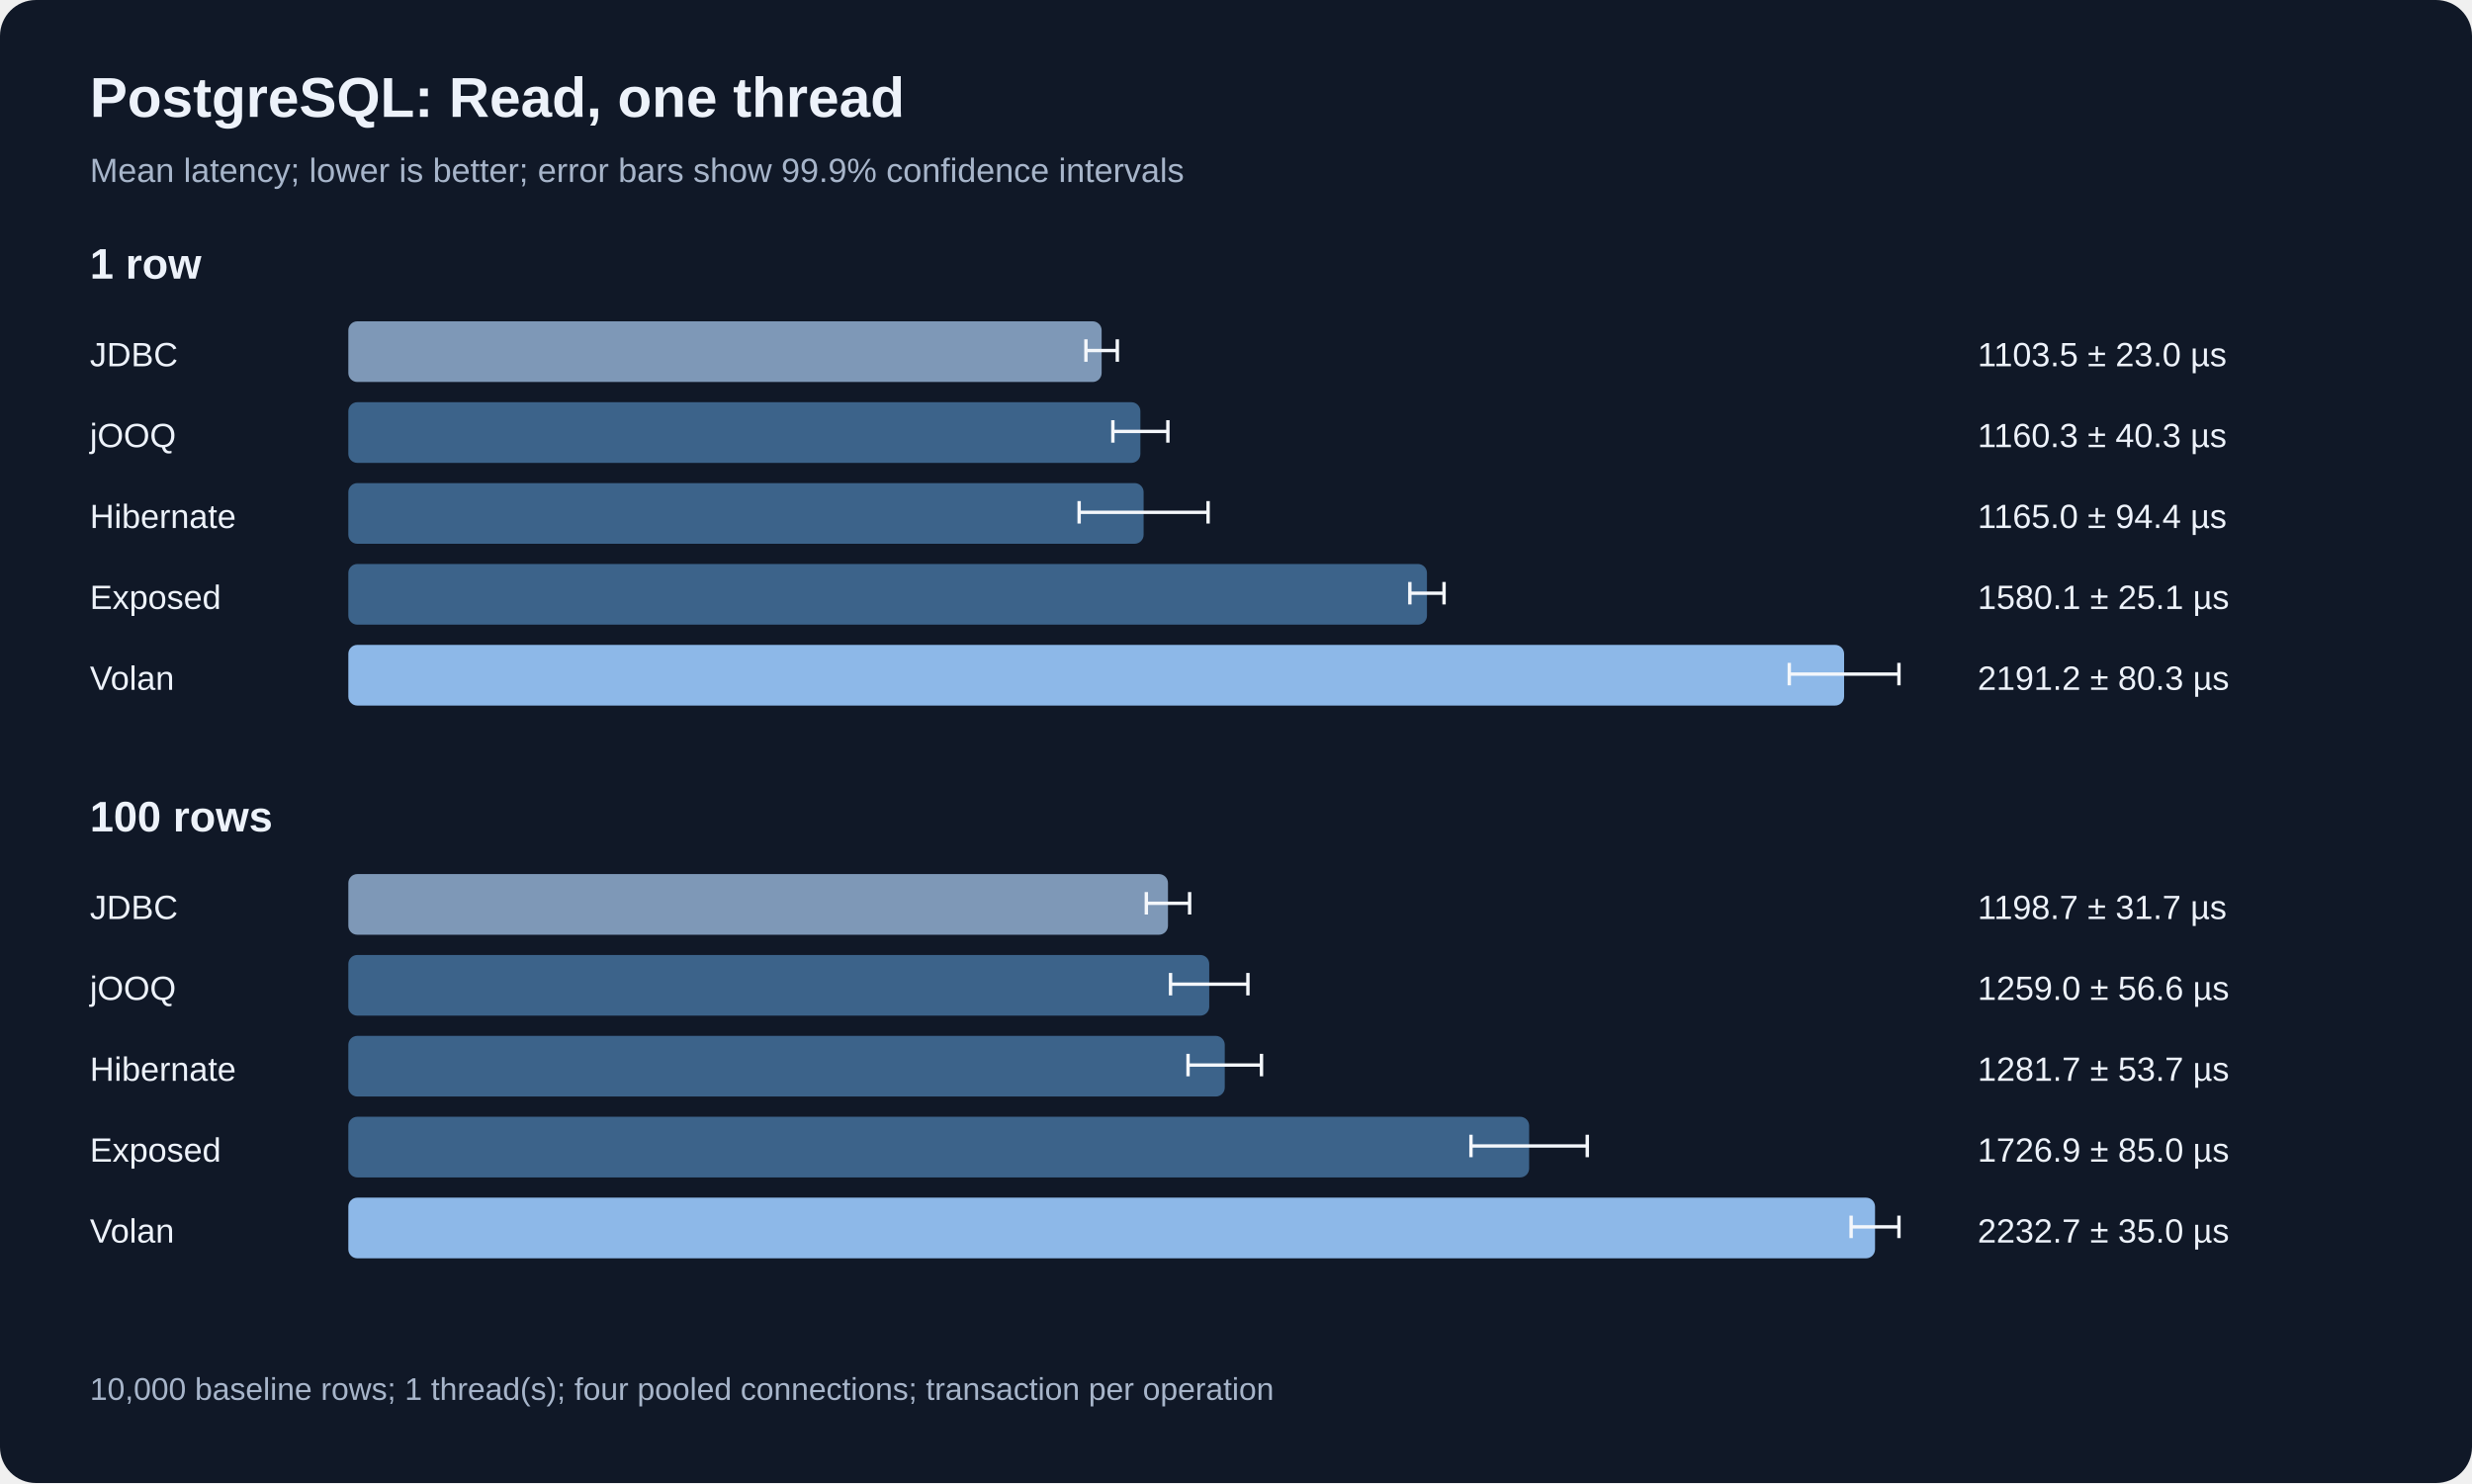
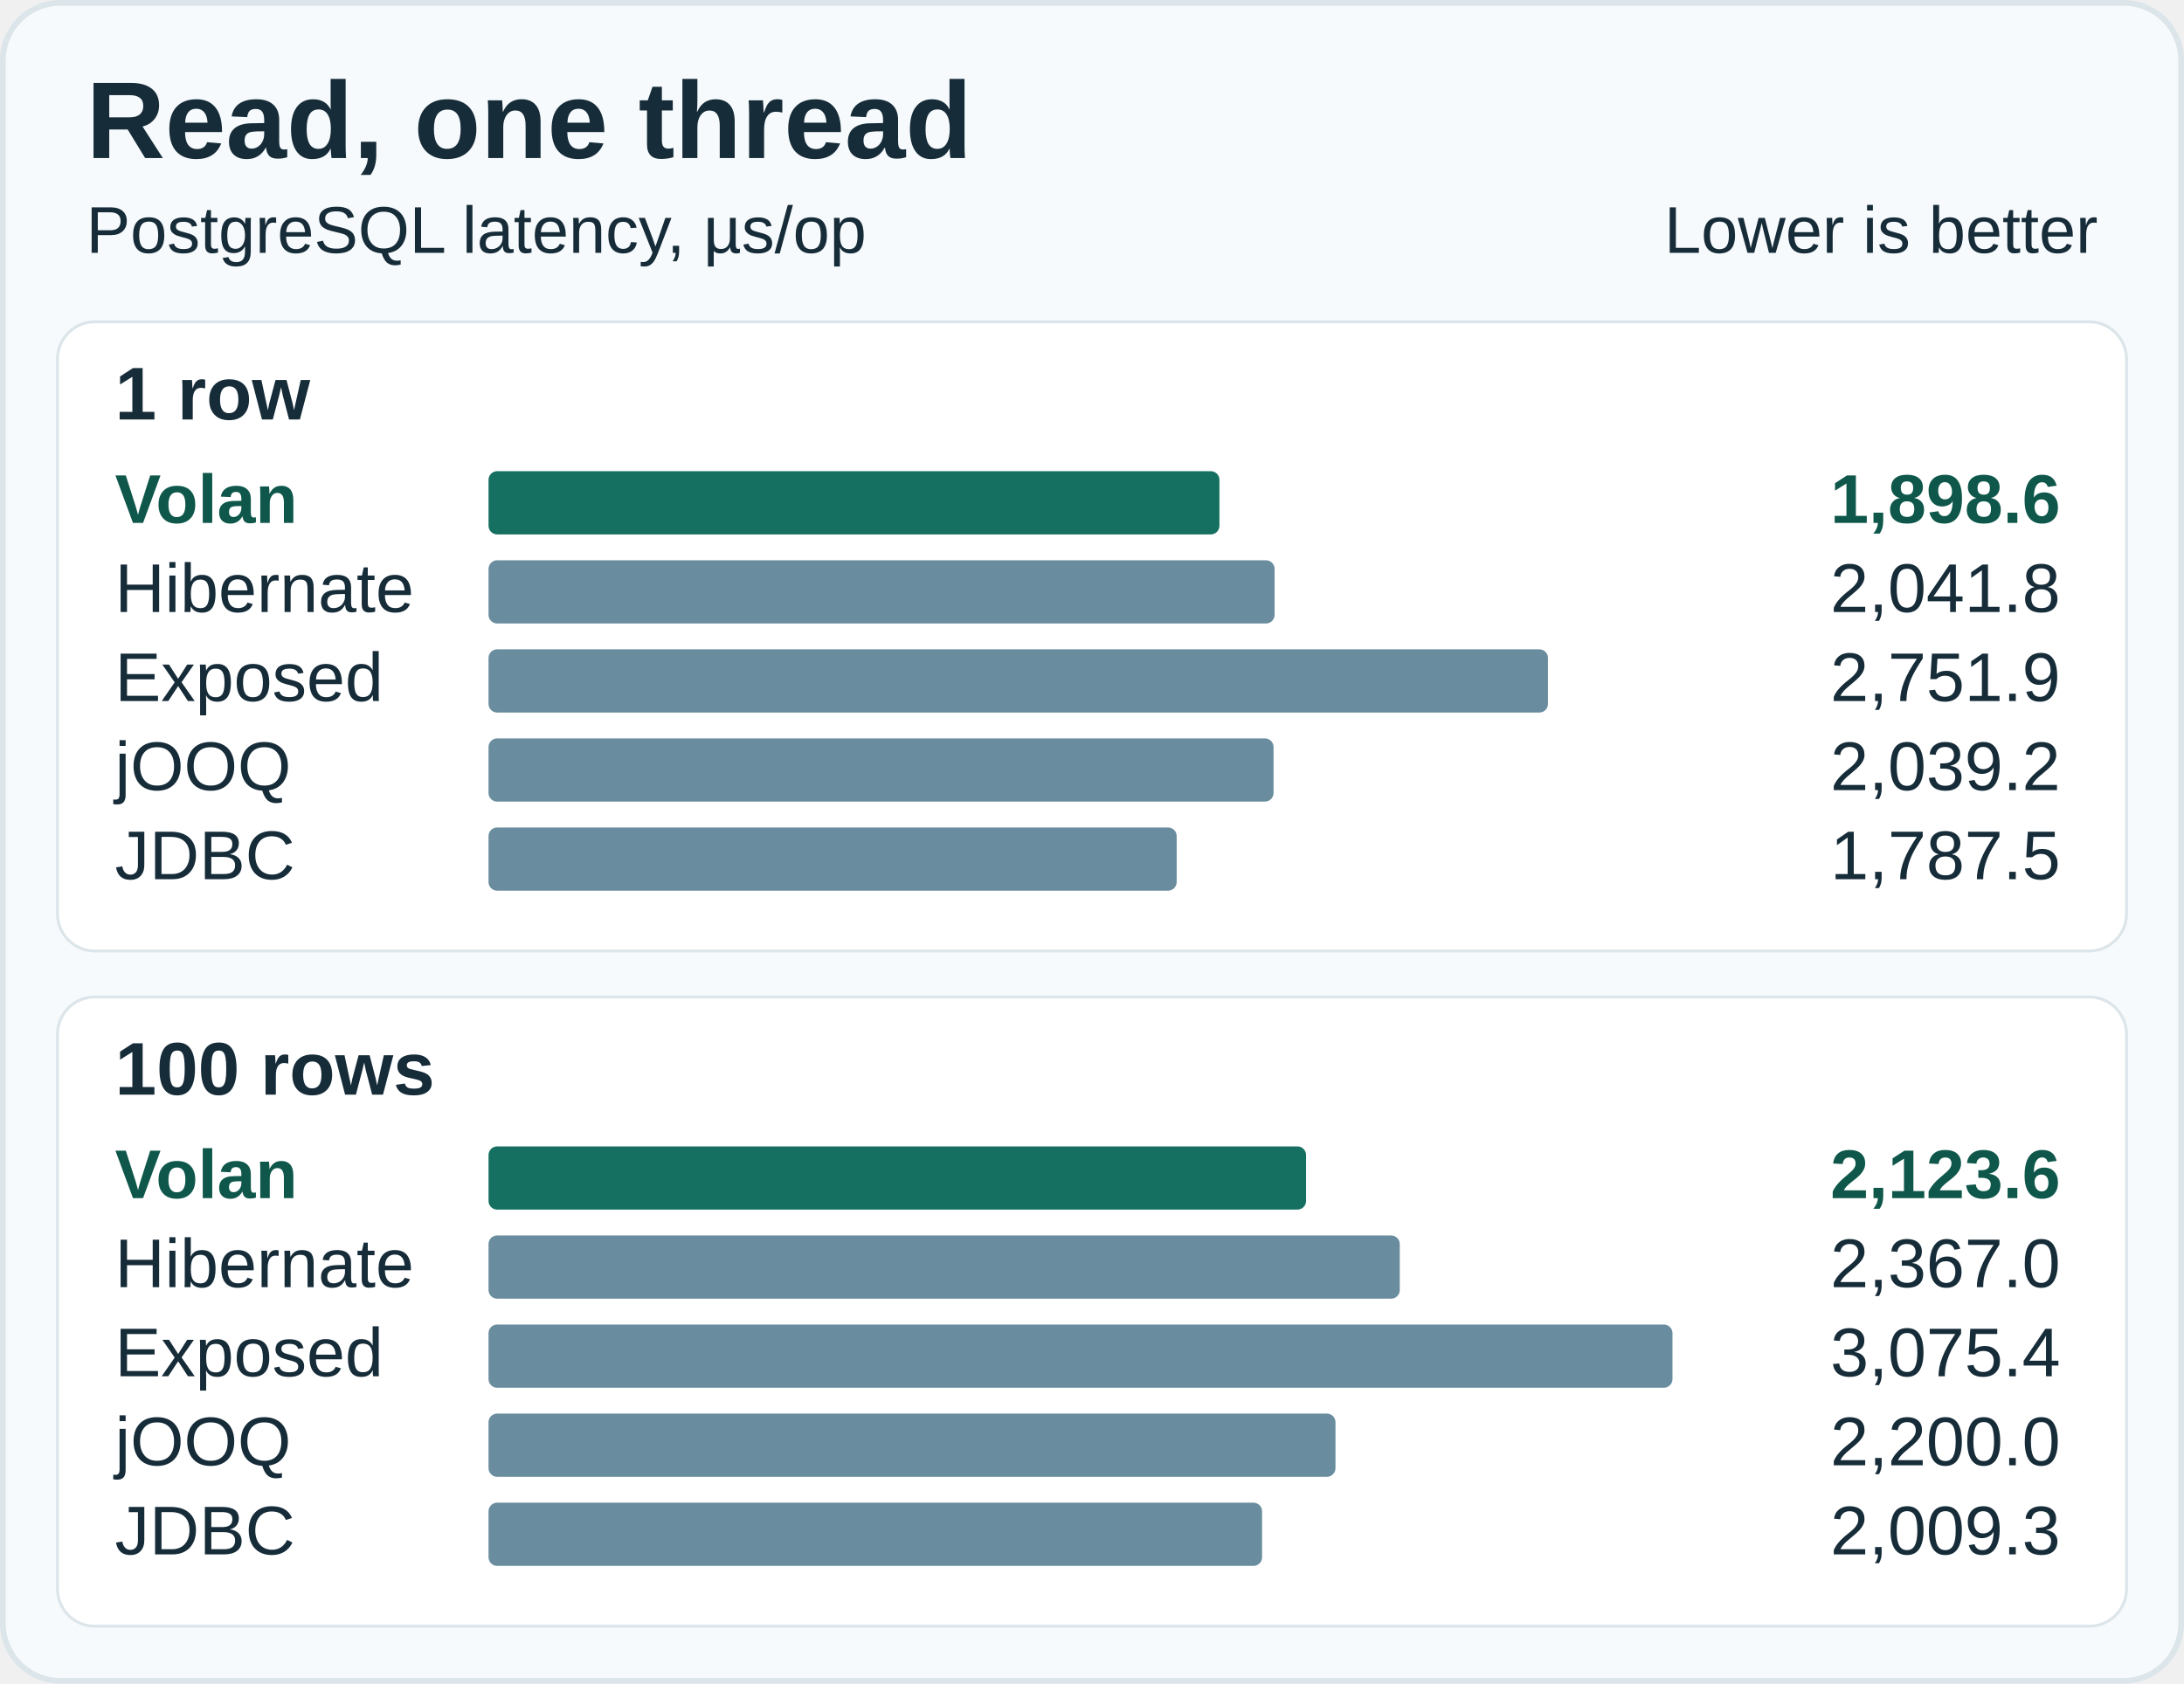
- <svg xmlns="http://www.w3.org/2000/svg" width="1100" height="660" viewBox="0 0 1100 660" role="img" aria-labelledby="title desc">
-   <rect width="1100" height="660" rx="16" fill="#101827" />
-   <g font-family="Segoe UI,Arial,sans-serif" fill="#edf2fa">
-     <text x="40" y="52" font-size="25" font-weight="700">PostgreSQL: Read, one thread</text>
-     <text x="40" y="81" font-size="15" fill="#a7b5ca">Mean latency; lower is better; error bars show 99.9% confidence intervals</text>
-     <text x="40" y="124" font-size="19" font-weight="600">1 row</text>
-     <text x="40" y="163" font-size="15">JDBC</text>
-     <rect x="155" y="143" width="335.21" height="27" rx="4" fill="#7e98b7" />
-     <path d="M 483.22,156 H 497.19 M 483.22,151 v 10 M 497.19,151 v 10" stroke="#f4f7fb" stroke-width="1.5" />
-     <text x="880" y="163" font-size="15">1103.5 ± 23.0 µs</text>
-     <text x="40" y="199" font-size="15">jOOQ</text>
-     <rect x="155" y="179" width="352.45" height="27" rx="4" fill="#3c638a" />
-     <path d="M 495.21,192 H 519.69 M 495.21,187 v 10 M 519.69,187 v 10" stroke="#f4f7fb" stroke-width="1.5" />
-     <text x="880" y="199" font-size="15">1160.3 ± 40.3 µs</text>
-     <text x="40" y="235" font-size="15">Hibernate</text>
-     <rect x="155" y="215" width="353.89" height="27" rx="4" fill="#3c638a" />
-     <path d="M 480.20,228 H 537.58 M 480.20,223 v 10 M 537.58,223 v 10" stroke="#f4f7fb" stroke-width="1.5" />
-     <text x="880" y="235" font-size="15">1165.0 ± 94.4 µs</text>
-     <text x="40" y="271" font-size="15">Exposed</text>
-     <rect x="155" y="251" width="479.97" height="27" rx="4" fill="#3c638a" />
-     <path d="M 627.36,264 H 642.58 M 627.36,259 v 10 M 642.58,259 v 10" stroke="#f4f7fb" stroke-width="1.5" />
-     <text x="880" y="271" font-size="15">1580.1 ± 25.1 µs</text>
-     <text x="40" y="307" font-size="15">Volan</text>
-     <rect x="155" y="287" width="665.60" height="27" rx="4" fill="#8db8e8" />
-     <path d="M 796.20,300 H 845.00 M 796.20,295 v 10 M 845.00,295 v 10" stroke="#f4f7fb" stroke-width="1.5" />
-     <text x="880" y="307" font-size="15">2191.2 ± 80.3 µs</text>
-     <text x="40" y="370" font-size="19" font-weight="600">100 rows</text>
-     <text x="40" y="409" font-size="15">JDBC</text>
-     <rect x="155" y="389" width="364.73" height="27" rx="4" fill="#7e98b7" />
-     <path d="M 510.10,402 H 529.36 M 510.10,397 v 10 M 529.36,397 v 10" stroke="#f4f7fb" stroke-width="1.5" />
-     <text x="880" y="409" font-size="15">1198.7 ± 31.7 µs</text>
-     <text x="40" y="445" font-size="15">jOOQ</text>
-     <rect x="155" y="425" width="383.09" height="27" rx="4" fill="#3c638a" />
-     <path d="M 520.87,438 H 555.30 M 520.87,433 v 10 M 555.30,433 v 10" stroke="#f4f7fb" stroke-width="1.5" />
-     <text x="880" y="445" font-size="15">1259.0 ± 56.6 µs</text>
-     <text x="40" y="481" font-size="15">Hibernate</text>
-     <rect x="155" y="461" width="390.00" height="27" rx="4" fill="#3c638a" />
-     <path d="M 528.66,474 H 561.34 M 528.66,469 v 10 M 561.34,469 v 10" stroke="#f4f7fb" stroke-width="1.5" />
-     <text x="880" y="481" font-size="15">1281.7 ± 53.7 µs</text>
-     <text x="40" y="517" font-size="15">Exposed</text>
-     <rect x="155" y="497" width="525.44" height="27" rx="4" fill="#3c638a" />
-     <path d="M 654.56,510 H 706.31 M 654.56,505 v 10 M 706.31,505 v 10" stroke="#f4f7fb" stroke-width="1.5" />
-     <text x="880" y="517" font-size="15">1726.9 ± 85.0 µs</text>
-     <text x="40" y="553" font-size="15">Volan</text>
-     <rect x="155" y="533" width="679.36" height="27" rx="4" fill="#8db8e8" />
-     <path d="M 823.72,546 H 845.00 M 823.72,541 v 10 M 845.00,541 v 10" stroke="#f4f7fb" stroke-width="1.5" />
-     <text x="880" y="553" font-size="15">2232.7 ± 35.0 µs</text>
-     <text x="40" y="623" fill="#a7b5ca" font-size="14">10,000 baseline rows; 1 thread(s); four pooled connections; transaction per operation</text>
+ <svg xmlns="http://www.w3.org/2000/svg" width="760" height="586" viewBox="0 0 760 586" role="img" aria-labelledby="title desc">
+   <rect x="1" y="1" width="758" height="584" rx="20" fill="#F7FAFC" stroke="#DCE5EA" stroke-width="2" />
+   <g font-family="Segoe UI,Arial,sans-serif" fill="#162C39">
+     <text x="30" y="55" font-size="38" font-weight="700">Read, one thread</text>
+     <text x="30" y="88" font-size="23">PostgreSQL latency, µs/op</text>
+     <text x="730" y="88" font-size="23" text-anchor="end">Lower is better</text>
+     <rect x="20" y="112" width="720" height="219" rx="13" fill="#FFFFFF" stroke="#DCE5EA" />
+     <text x="40" y="146" font-size="26" font-weight="700">1 row</text>
+     <text x="40" y="182" font-size="24" fill="#0E574A" font-weight="700">Volan</text>
+     <rect x="170" y="164" width="254.35" height="22" rx="3" fill="#167061" />
+     <text x="717" y="182" font-size="24" fill="#0E574A" font-weight="700" text-anchor="end">1,898.6</text>
+     <text x="40" y="213" font-size="24" fill="#162C39" font-weight="500">Hibernate</text>
+     <rect x="170" y="195" width="273.54" height="22" rx="3" fill="#698D9E" />
+     <text x="717" y="213" font-size="24" fill="#162C39" font-weight="500" text-anchor="end">2,041.8</text>
+     <text x="40" y="244" font-size="24" fill="#162C39" font-weight="500">Exposed</text>
+     <rect x="170" y="226" width="368.67" height="22" rx="3" fill="#698D9E" />
+     <text x="717" y="244" font-size="24" fill="#162C39" font-weight="500" text-anchor="end">2,751.9</text>
+     <text x="40" y="275" font-size="24" fill="#162C39" font-weight="500">jOOQ</text>
+     <rect x="170" y="257" width="273.18" height="22" rx="3" fill="#698D9E" />
+     <text x="717" y="275" font-size="24" fill="#162C39" font-weight="500" text-anchor="end">2,039.2</text>
+     <text x="40" y="306" font-size="24" fill="#162C39" font-weight="500">JDBC</text>
+     <rect x="170" y="288" width="239.47" height="22" rx="3" fill="#698D9E" />
+     <text x="717" y="306" font-size="24" fill="#162C39" font-weight="500" text-anchor="end">1,787.5</text>
+     <rect x="20" y="347" width="720" height="219" rx="13" fill="#FFFFFF" stroke="#DCE5EA" />
+     <text x="40" y="381" font-size="26" font-weight="700">100 rows</text>
+     <text x="40" y="417" font-size="24" fill="#0E574A" font-weight="700">Volan</text>
+     <rect x="170" y="399" width="284.49" height="22" rx="3" fill="#167061" />
+     <text x="717" y="417" font-size="24" fill="#0E574A" font-weight="700" text-anchor="end">2,123.6</text>
+     <text x="40" y="448" font-size="24" fill="#162C39" font-weight="500">Hibernate</text>
+     <rect x="170" y="430" width="317.10" height="22" rx="3" fill="#698D9E" />
+     <text x="717" y="448" font-size="24" fill="#162C39" font-weight="500" text-anchor="end">2,367.0</text>
+     <text x="40" y="479" font-size="24" fill="#162C39" font-weight="500">Exposed</text>
+     <rect x="170" y="461" width="412.00" height="22" rx="3" fill="#698D9E" />
+     <text x="717" y="479" font-size="24" fill="#162C39" font-weight="500" text-anchor="end">3,075.4</text>
+     <text x="40" y="510" font-size="24" fill="#162C39" font-weight="500">jOOQ</text>
+     <rect x="170" y="492" width="294.73" height="22" rx="3" fill="#698D9E" />
+     <text x="717" y="510" font-size="24" fill="#162C39" font-weight="500" text-anchor="end">2,200.0</text>
+     <text x="40" y="541" font-size="24" fill="#162C39" font-weight="500">JDBC</text>
+     <rect x="170" y="523" width="269.19" height="22" rx="3" fill="#698D9E" />
+     <text x="717" y="541" font-size="24" fill="#162C39" font-weight="500" text-anchor="end">2,009.3</text>
  </g>
</svg>
